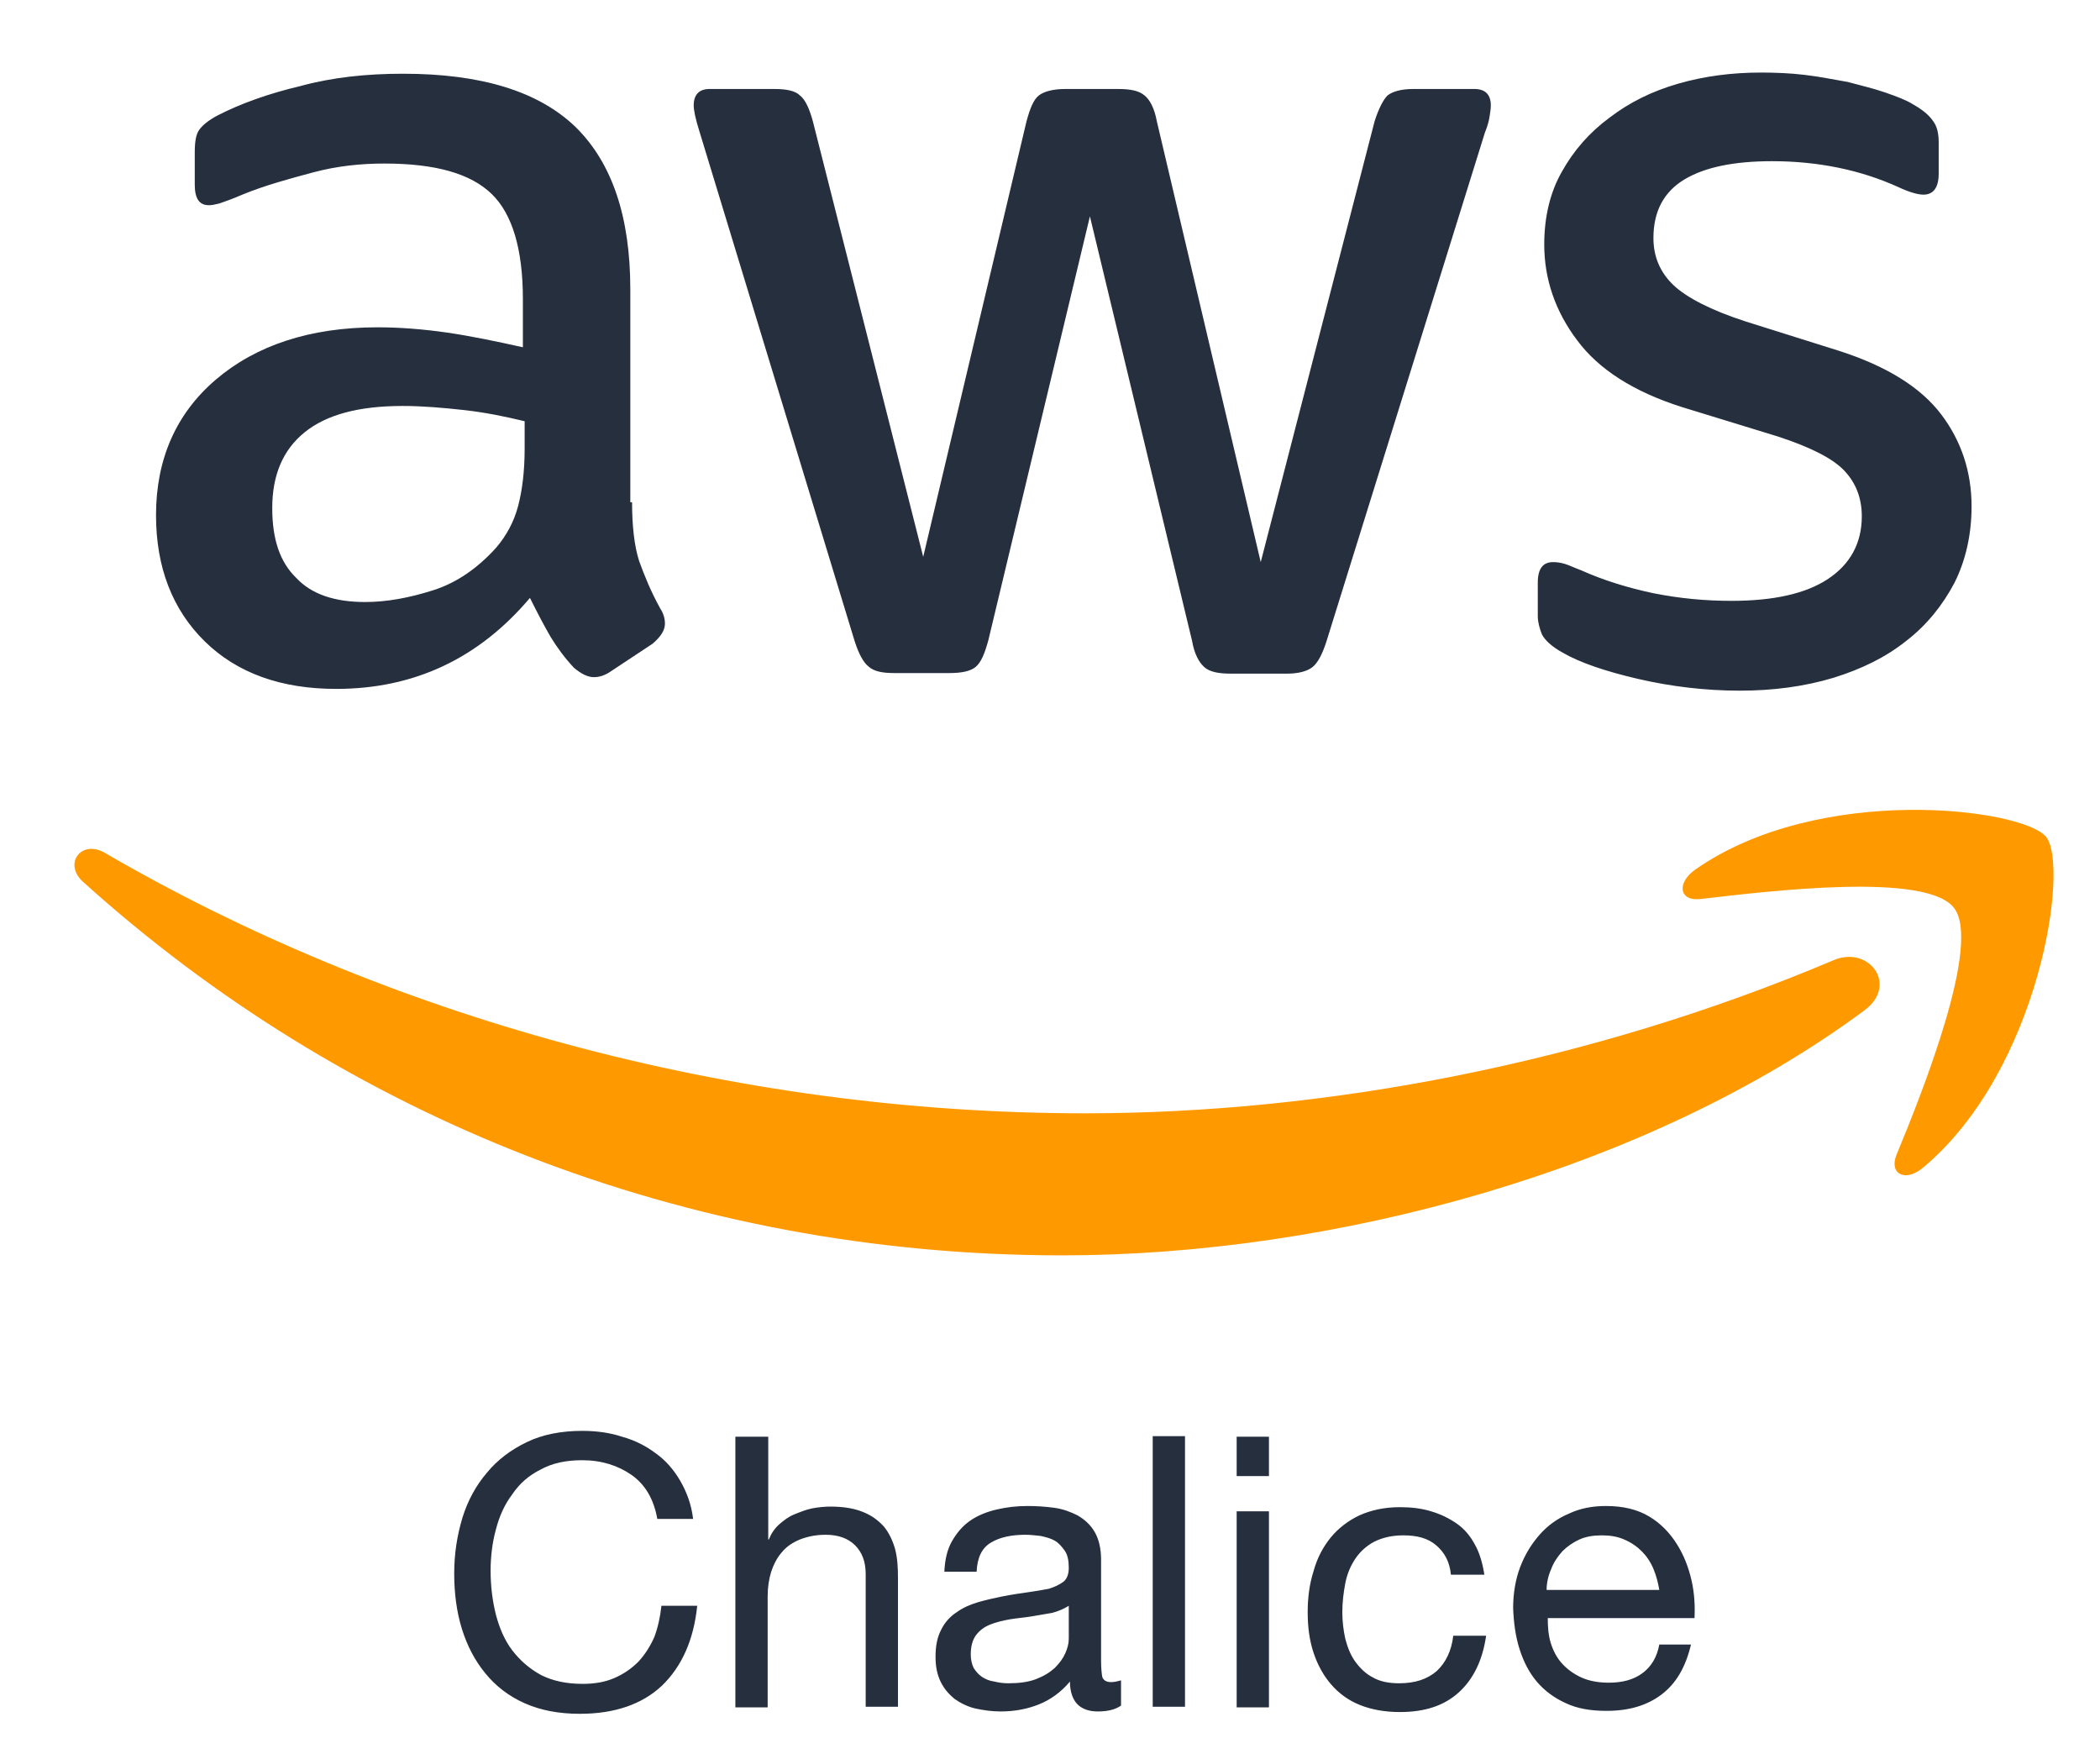
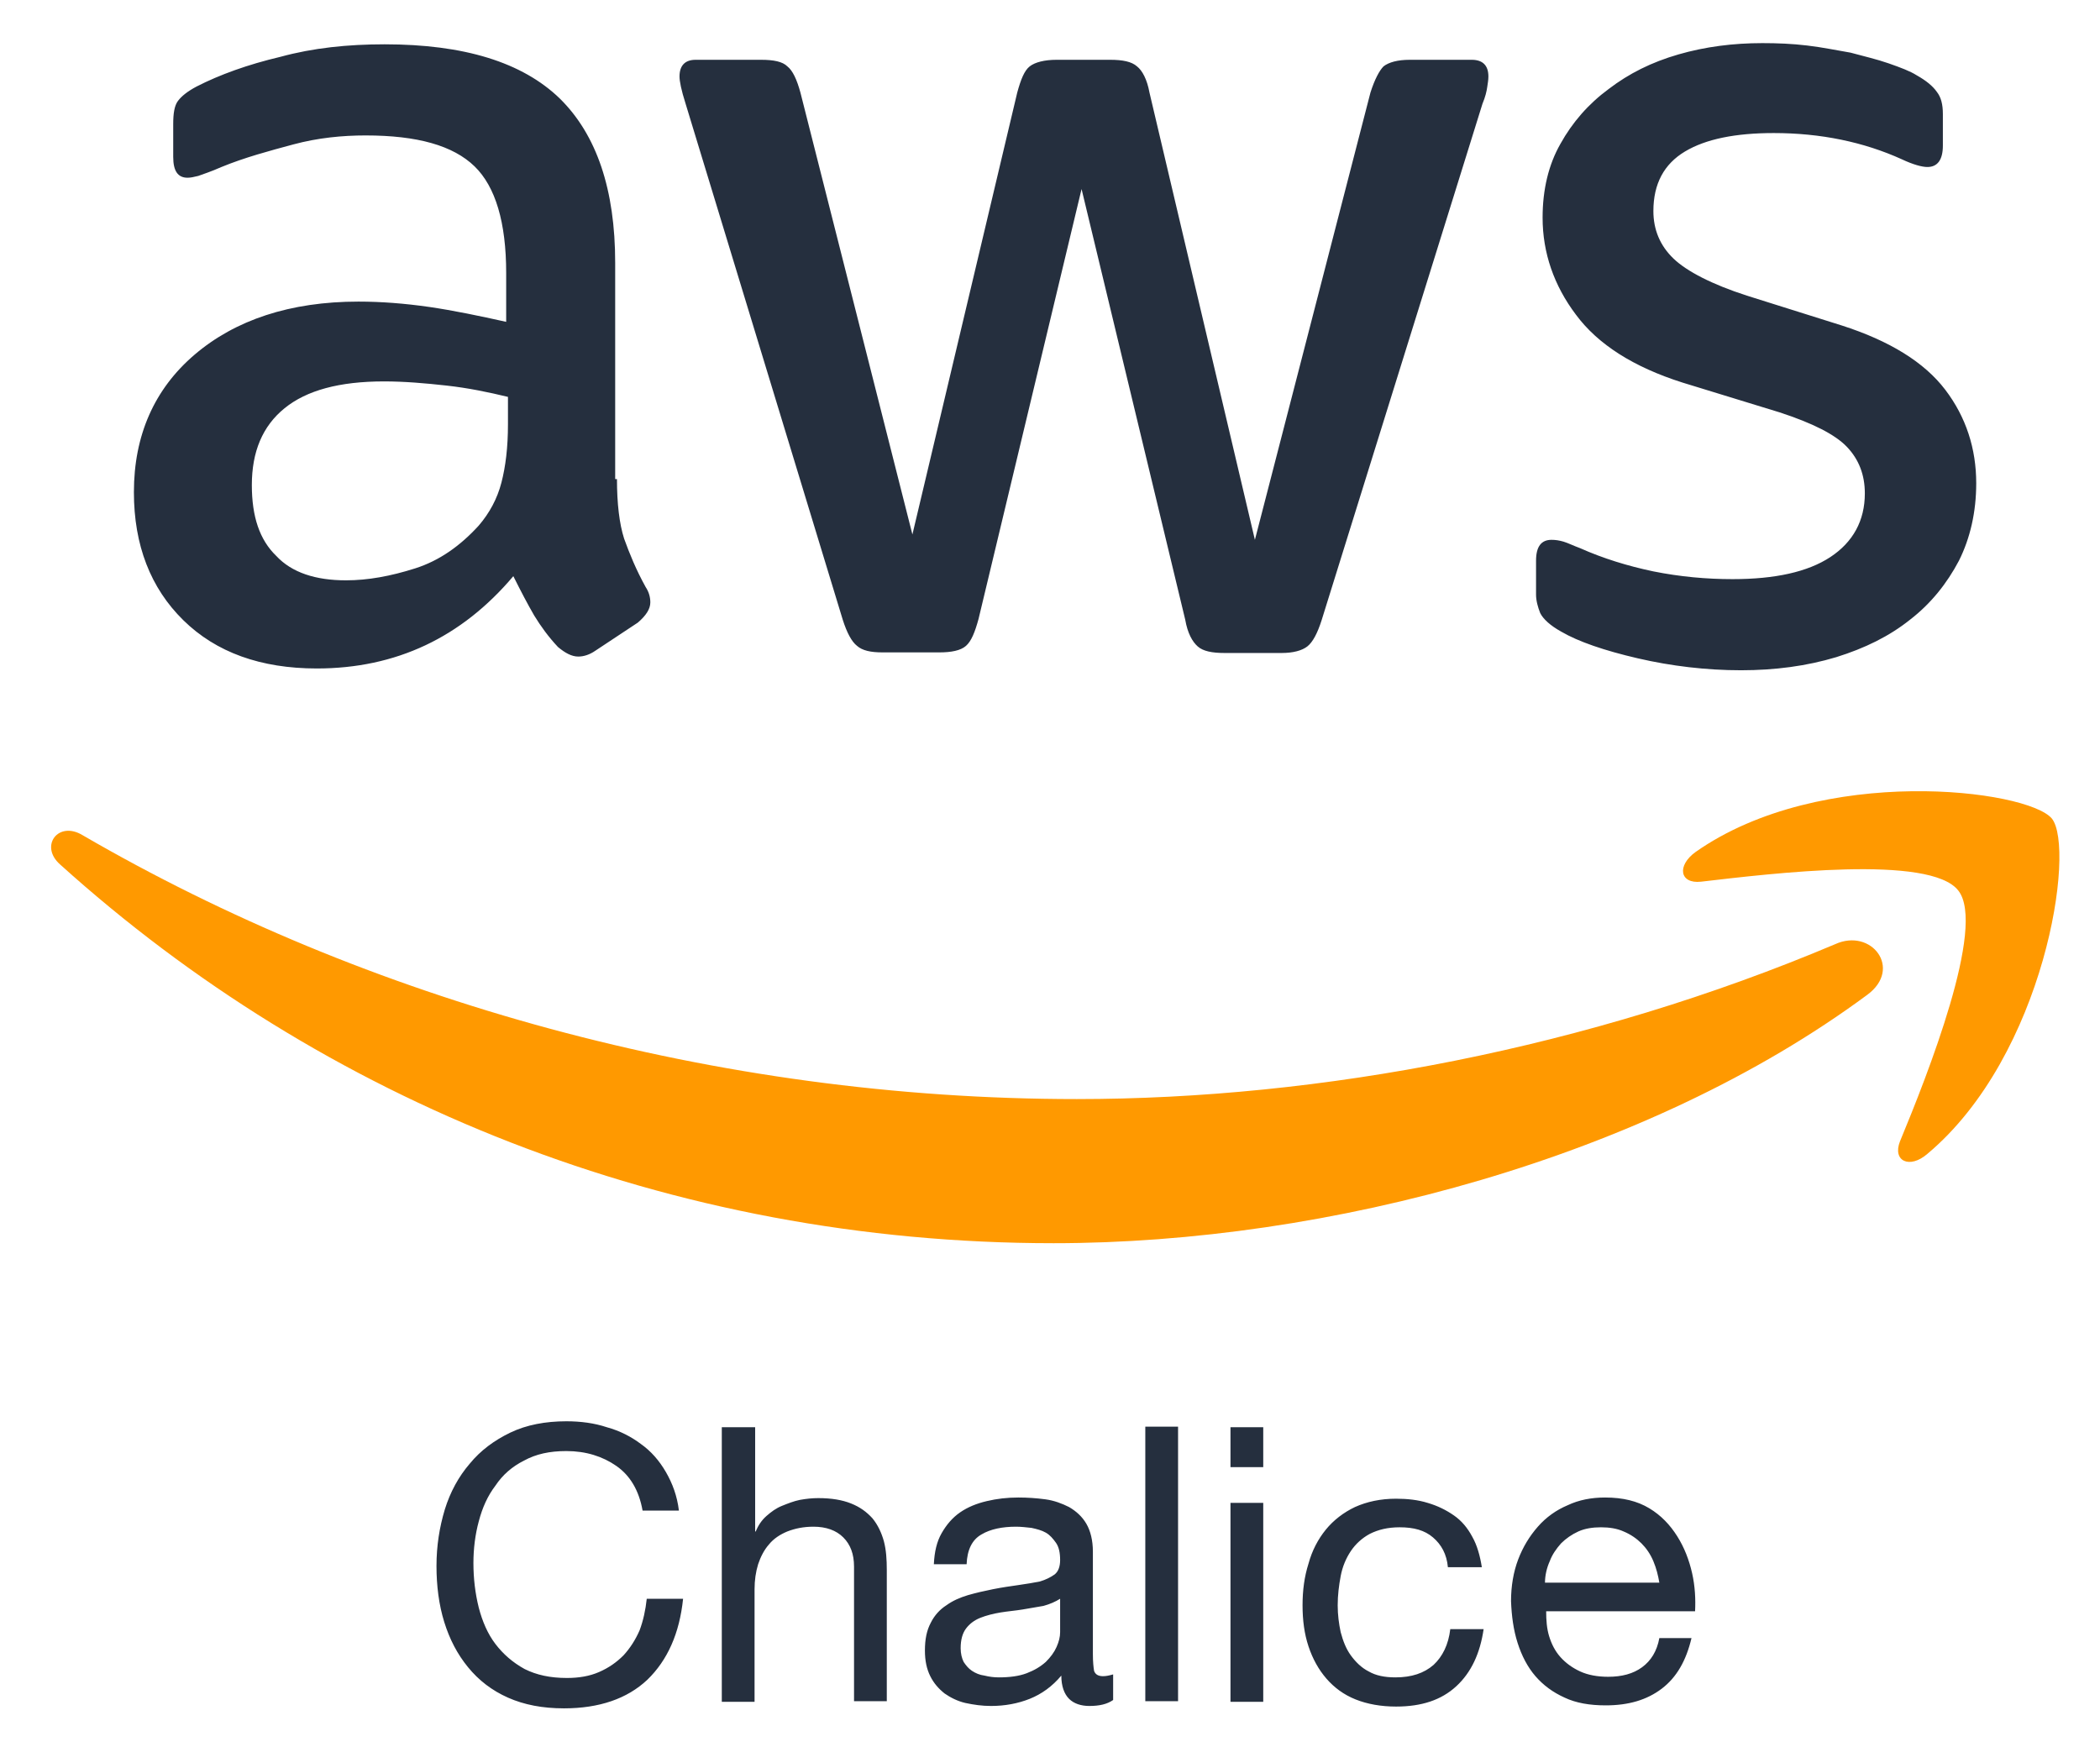
- <svg xmlns="http://www.w3.org/2000/svg" viewBox="-2.88 -9.76 357.76 299.52">
+ <svg xmlns="http://www.w3.org/2000/svg" viewBox="1.22 -4.64 352.56 293.28">
  <style>.st0{fill:#252f3e}.st1{fill:#f90}</style>
  <path d="M104.8 75.8c0 4.1.4 7.5 1.2 10 .9 2.5 2 5.2 3.6 8.1.6.9.8 1.8.8 2.6 0 1.1-.7 2.2-2.1 3.4l-7.1 4.7c-1 .7-2 1-2.9 1-1.1 0-2.2-.6-3.4-1.6-1.6-1.7-2.9-3.5-4-5.3-1.1-1.9-2.2-4-3.5-6.6-8.7 10.3-19.7 15.5-33 15.5-9.4 0-16.9-2.7-22.4-8.1-5.5-5.4-8.3-12.6-8.3-21.5 0-9.5 3.4-17.3 10.2-23.1s16-8.9 27.5-8.9c3.8 0 7.7.3 11.9.9 4.1.6 8.4 1.5 12.9 2.5v-8.2c0-8.5-1.8-14.5-5.3-17.9-3.6-3.5-9.6-5.2-18.3-5.2-3.9 0-8 .4-12.1 1.5s-8.2 2.2-12.1 3.8c-1.8.8-3.1 1.2-3.9 1.5-.8.2-1.3.3-1.8.3-1.6 0-2.4-1.1-2.4-3.5v-5.5c0-1.8.2-3.1.8-3.9s1.6-1.6 3.1-2.4c3.9-2 8.6-3.7 14.1-5 5.5-1.5 11.3-2.1 17.5-2.1 13.3 0 23.1 3 29.4 9.1 6.2 6.1 9.3 15.3 9.3 27.6v36.3h.3zm-45.5 17c3.7 0 7.5-.7 11.6-2s7.6-3.8 10.7-7.2c1.8-2.1 3.1-4.5 3.8-7.2.7-2.7 1.1-5.9 1.1-9.8V62c-3.3-.8-6.7-1.5-10.3-1.9-3.6-.4-7.1-.7-10.5-.7-7.5 0-13 1.5-16.7 4.5-3.7 3-5.5 7.3-5.5 12.9 0 5.3 1.3 9.2 4.1 11.9 2.6 2.8 6.6 4.1 11.7 4.1zm90.1 12.1c-2 0-3.4-.3-4.3-1.1-.9-.7-1.7-2.2-2.4-4.4l-26.4-86.7c-.7-2.2-1-3.7-1-4.5 0-1.8.9-2.8 2.7-2.8h11c2.1 0 3.6.3 4.4 1.1.9.7 1.6 2.2 2.2 4.4l18.8 74.2L172 10.9c.6-2.2 1.2-3.7 2.1-4.4.9-.7 2.5-1.1 4.5-1.1h9c2.1 0 3.6.3 4.5 1.1.9.7 1.7 2.2 2.1 4.4L211.9 86l19.4-75.1c.7-2.2 1.5-3.7 2.2-4.4.9-.7 2.4-1.1 4.4-1.1h10.4c1.8 0 2.8.9 2.8 2.8 0 .6-.1 1.1-.2 1.8s-.3 1.6-.8 2.8l-27 86.7c-.7 2.2-1.5 3.7-2.4 4.4-.9.7-2.4 1.1-4.3 1.1h-9.6c-2.1 0-3.6-.3-4.5-1.1s-1.7-2.2-2.1-4.5l-17.4-72.3-17.3 72.2c-.6 2.2-1.2 3.7-2.1 4.5-.9.8-2.5 1.1-4.5 1.1h-9.5zm144.1 3c-5.8 0-11.7-.7-17.3-2-5.6-1.3-10-2.8-12.9-4.5-1.8-1-3-2.1-3.5-3.1-.4-1-.7-2.1-.7-3.1v-5.7c0-2.4.9-3.5 2.6-3.5.7 0 1.3.1 2 .3.7.2 1.7.7 2.8 1.1 3.8 1.7 8 3 12.3 3.9 4.5.9 8.9 1.3 13.3 1.3 7.1 0 12.6-1.2 16.4-3.7s5.8-6.1 5.8-10.7c0-3.1-1-5.7-3-7.8-2-2.1-5.8-4-11.3-5.8l-16.3-5c-8.2-2.6-14.2-6.4-17.9-11.4-3.7-4.9-5.6-10.4-5.6-16.3 0-4.7 1-8.9 3-12.4 2-3.6 4.7-6.7 8.1-9.2 3.4-2.6 7.2-4.5 11.7-5.8 4.5-1.3 9.2-1.9 14.1-1.9 2.5 0 5 .1 7.5.4 2.6.3 4.9.8 7.3 1.2 2.2.6 4.4 1.1 6.4 1.8s3.6 1.3 4.7 2c1.6.9 2.7 1.8 3.4 2.8.7.9 1 2.1 1 3.7v5.3c0 2.4-.9 3.6-2.6 3.6-.9 0-2.4-.4-4.3-1.3-6.4-2.9-13.6-4.4-21.5-4.4-6.4 0-11.4 1-14.9 3.1s-5.3 5.4-5.3 10c0 3.1 1.1 5.8 3.4 8 2.2 2.1 6.4 4.3 12.3 6.2l15.9 5c8.1 2.6 13.9 6.2 17.4 10.8 3.5 4.6 5.2 9.9 5.2 15.7 0 4.8-1 9.2-2.9 13-2 3.8-4.7 7.2-8.2 9.9-3.5 2.8-7.6 4.8-12.4 6.3-5 1.5-10.3 2.2-16 2.2z" class="st0" />
  <path d="M314.7 162.4c-36.9 27.3-90.5 41.7-136.6 41.7-64.6 0-122.8-23.9-166.8-63.6-3.5-3.1-.3-7.4 3.8-4.9 47.5 27.6 106.2 44.3 166.9 44.3 40.9 0 85.9-8.5 127.3-26 6.1-2.8 11.4 4.1 5.4 8.5z" class="st1" />
  <path d="M330 144.9c-4.7-6.1-31.2-2.9-43.2-1.5-3.6.4-4.1-2.7-.9-5 21.1-14.8 55.7-10.5 59.8-5.6 4 5-1.1 39.7-20.9 56.3-3 2.6-5.9 1.2-4.6-2.1 4.6-11.1 14.5-36.1 9.8-42.1z" class="st1" />
  <path d="M104.7 241.5c-2.3-1.6-5.1-2.5-8.4-2.5-2.8 0-5.1.5-7.1 1.6-2 1-3.6 2.4-4.8 4.2-1.3 1.7-2.2 3.7-2.8 6-.6 2.2-.9 4.6-.9 7 0 2.6.3 5.1.9 7.5.6 2.3 1.5 4.4 2.8 6.1 1.3 1.7 2.9 3.1 4.9 4.2 2 1 4.3 1.5 7.1 1.5 2 0 3.8-.3 5.4-1 1.6-.7 2.9-1.6 4.1-2.8 1.1-1.2 2-2.6 2.7-4.2.6-1.6 1-3.4 1.2-5.3h6.1c-.6 5.8-2.6 10.3-6 13.6-3.4 3.2-8.1 4.8-14 4.8-3.6 0-6.7-.6-9.4-1.8-2.7-1.2-4.9-2.9-6.7-5.1-1.8-2.2-3.1-4.7-4-7.6-.9-2.9-1.3-6.1-1.3-9.4 0-3.4.5-6.5 1.4-9.5.9-2.9 2.3-5.5 4.2-7.7 1.8-2.2 4.1-3.9 6.8-5.2 2.7-1.3 5.9-1.9 9.4-1.9 2.4 0 4.7.3 6.8 1 2.2.6 4.1 1.6 5.7 2.8 1.7 1.2 3.1 2.8 4.2 4.7 1.1 1.9 1.9 4 2.2 6.5h-6.1c-.6-3.4-2.1-5.9-4.4-7.5zm23.3-6.6v17.6h.1c.4-1 1-1.9 1.8-2.6.8-.7 1.6-1.3 2.6-1.7s2-.8 3-1c1.1-.2 2.1-.3 3.1-.3 2.2 0 4 .3 5.5.9 1.5.6 2.6 1.4 3.6 2.5.9 1.1 1.5 2.4 1.9 3.8.4 1.5.5 3.1.5 4.9v22h-5.5v-22.6c0-2.1-.6-3.7-1.8-4.9-1.2-1.2-2.9-1.8-5-1.8-1.7 0-3.1.3-4.4.8-1.2.5-2.3 1.2-3.1 2.2-.8.9-1.4 2.1-1.8 3.3-.4 1.3-.6 2.7-.6 4.2v18.9h-5.5V235h5.6zm56.1 46.9c-1.4 0-2.6-.4-3.4-1.2-.8-.8-1.3-2.1-1.3-3.9-1.5 1.8-3.3 3.1-5.3 3.9-2 .8-4.2 1.2-6.5 1.2-1.5 0-2.9-.2-4.3-.5-1.3-.3-2.5-.9-3.5-1.6-1-.8-1.8-1.7-2.4-2.9-.6-1.2-.9-2.6-.9-4.3 0-1.9.3-3.4 1-4.7.6-1.2 1.5-2.2 2.6-2.9 1.1-.8 2.3-1.3 3.6-1.7 1.4-.4 2.7-.7 4.2-1 1.5-.3 2.9-.5 4.3-.7 1.4-.2 2.6-.4 3.6-.6 1-.3 1.8-.7 2.5-1.2.6-.5.9-1.3.9-2.4 0-1.2-.2-2.2-.7-2.9-.5-.7-1-1.3-1.7-1.7s-1.5-.6-2.4-.8c-.9-.1-1.8-.2-2.6-.2-2.3 0-4.3.4-5.8 1.3-1.6.9-2.4 2.6-2.5 5H158c.1-2.1.5-3.8 1.3-5.2.8-1.4 1.8-2.6 3.1-3.5 1.3-.9 2.8-1.5 4.5-1.9 1.7-.4 3.4-.6 5.3-.6 1.5 0 3 .1 4.5.3 1.5.2 2.8.7 4 1.3 1.2.7 2.2 1.6 2.9 2.8.7 1.2 1.1 2.8 1.1 4.7v17.2c0 1.3.1 2.2.2 2.8.2.6.7.9 1.5.9.5 0 1-.1 1.7-.3v4.3c-1 .7-2.3 1-4 1zm-7.7-16.8c-1.1.2-2.3.4-3.5.6-1.2.2-2.5.3-3.7.5-1.2.2-2.4.5-3.4.9s-1.8 1-2.4 1.8c-.6.8-.9 1.9-.9 3.3 0 .9.2 1.7.5 2.3.4.6.8 1.1 1.4 1.5.6.4 1.3.7 2.1.8.8.2 1.6.3 2.4.3 1.8 0 3.4-.2 4.7-.7 1.3-.5 2.3-1.1 3.2-1.9.8-.8 1.4-1.6 1.8-2.5.4-.9.6-1.7.6-2.5v-5.6c-.8.5-1.7.9-2.8 1.2zm22.6-30.1V281h-5.5v-46.1h5.5zm8.8 6.8V235h5.5v6.7h-5.5zm5.5 6v33.4h-5.5v-33.4h5.5zm28.5 5.8c-1.4-1.2-3.2-1.7-5.6-1.7-2 0-3.6.4-5 1.1-1.3.7-2.4 1.7-3.2 2.9-.8 1.2-1.4 2.6-1.7 4.2-.3 1.6-.5 3.2-.5 4.9 0 1.6.2 3.1.5 4.5.4 1.5.9 2.8 1.7 3.9.8 1.1 1.8 2.1 3 2.7 1.2.7 2.7 1 4.5 1 2.7 0 4.8-.7 6.4-2.1 1.5-1.4 2.5-3.4 2.8-6h5.6c-.6 4.1-2.1 7.3-4.6 9.6s-5.8 3.4-10.1 3.4c-2.5 0-4.8-.4-6.8-1.2-2-.8-3.6-2-4.9-3.5-1.3-1.5-2.3-3.3-3-5.4-.7-2.1-1-4.4-1-6.9s.3-4.8 1-7c.6-2.2 1.6-4.1 2.9-5.7 1.3-1.6 3-2.9 4.9-3.8 2-.9 4.3-1.4 6.9-1.4 1.9 0 3.7.2 5.3.7 1.7.5 3.1 1.2 4.4 2.1 1.3.9 2.3 2.1 3.1 3.6.8 1.4 1.3 3.2 1.6 5.1h-5.7c-.2-2.2-1.1-3.8-2.5-5zm38.4 25.4c-2.5 1.9-5.6 2.8-9.4 2.8-2.7 0-5-.4-6.9-1.3-2-.9-3.6-2.1-4.9-3.6s-2.3-3.4-3-5.6-1-4.5-1.1-7c0-2.5.4-4.9 1.2-7 .8-2.1 1.9-3.9 3.3-5.5s3.1-2.8 5-3.6c1.9-.9 4-1.3 6.3-1.3 3 0 5.4.6 7.4 1.8 2 1.2 3.5 2.8 4.7 4.7 1.2 1.9 2 4 2.5 6.2s.6 4.4.5 6.4h-25c0 1.5.1 2.9.5 4.2.4 1.3 1 2.5 1.9 3.5.9 1 2 1.8 3.3 2.4 1.3.6 2.9.9 4.7.9 2.3 0 4.2-.5 5.7-1.6s2.5-2.7 2.9-4.9h5.4c-.9 3.8-2.5 6.6-5 8.5zm-1.4-21.4c-.5-1.2-1.2-2.2-2-3s-1.8-1.5-3-2c-1.1-.5-2.4-.7-3.8-.7s-2.7.2-3.8.7c-1.1.5-2.1 1.2-2.9 2-.8.9-1.5 1.9-1.9 3-.5 1.1-.8 2.4-.8 3.6h19.2c-.2-1.2-.5-2.4-1-3.6z" class="st0" />
</svg>
